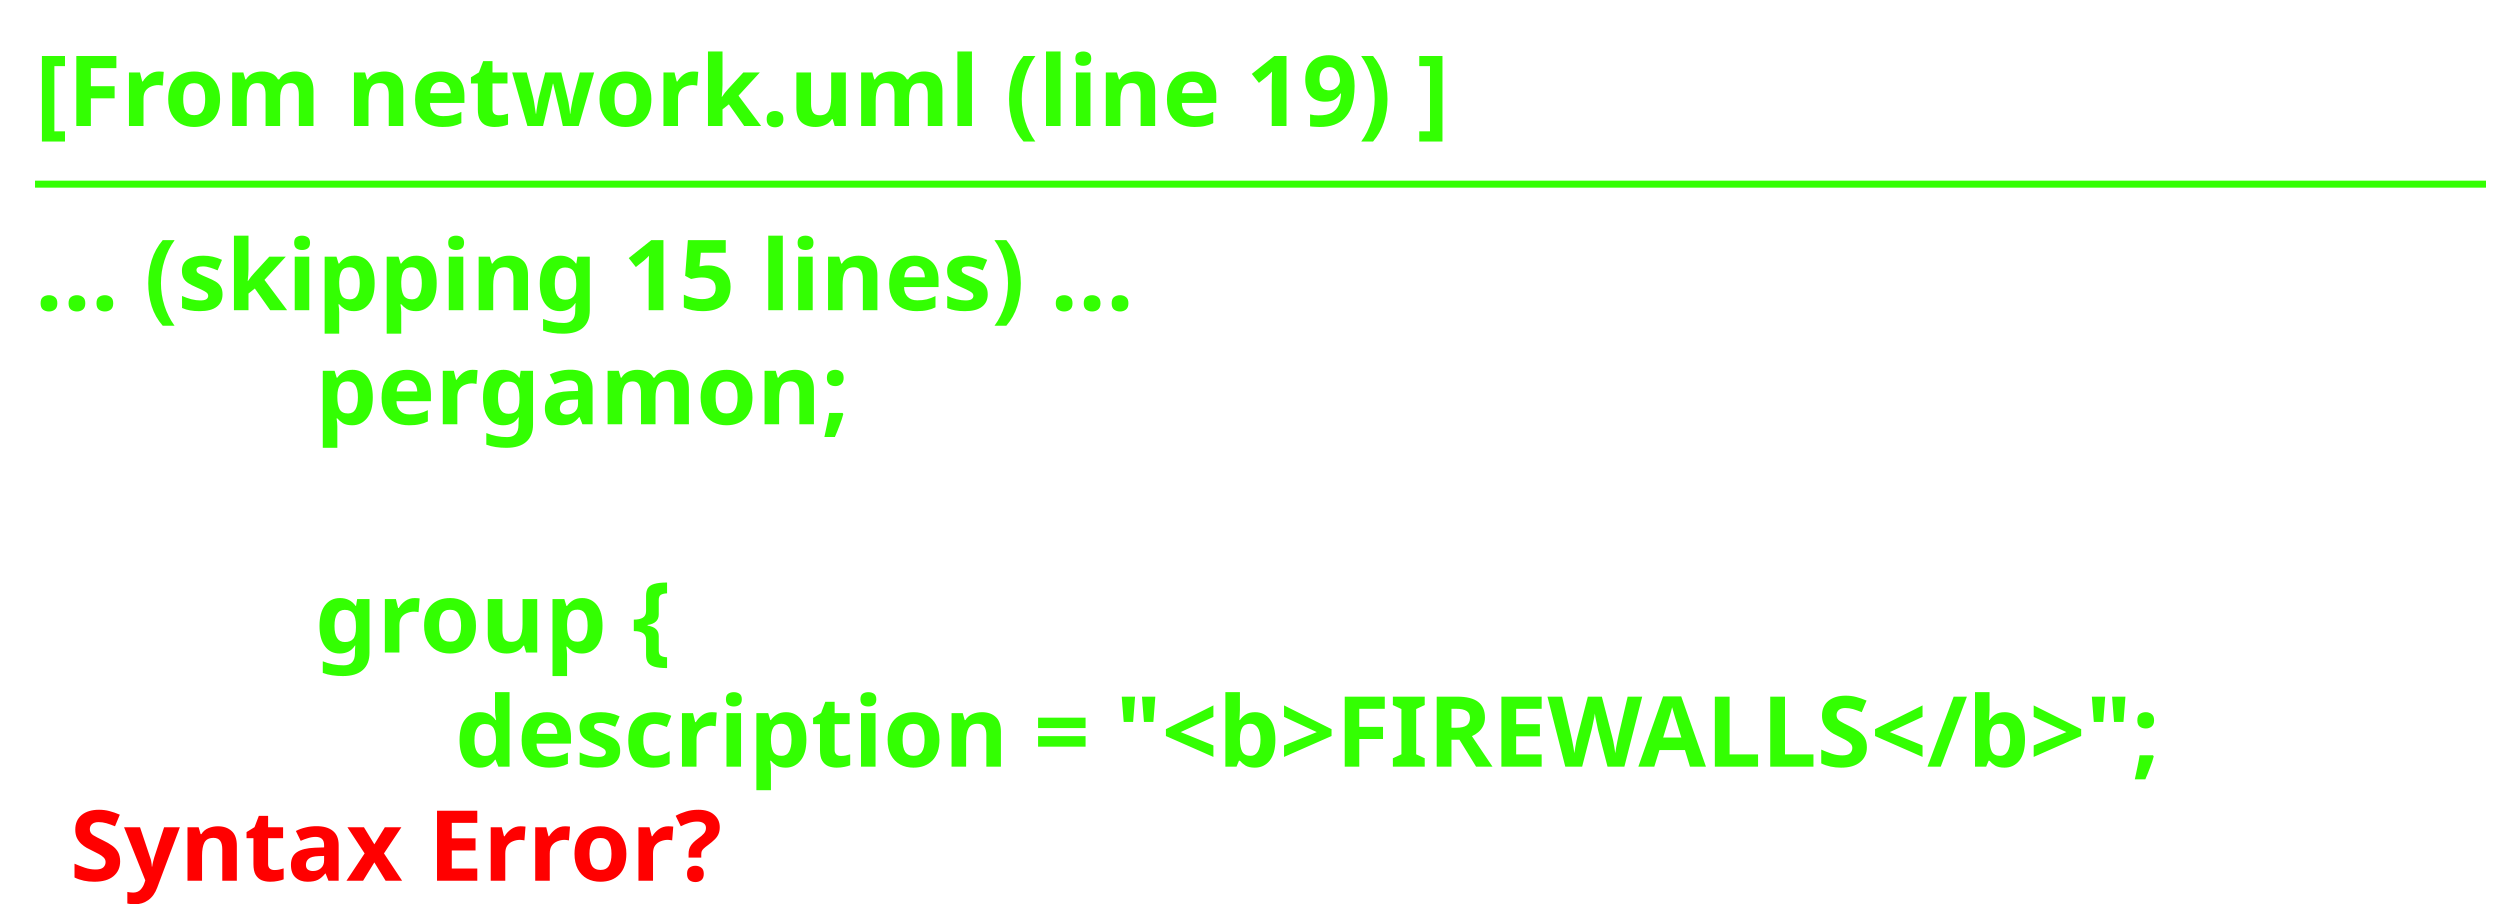
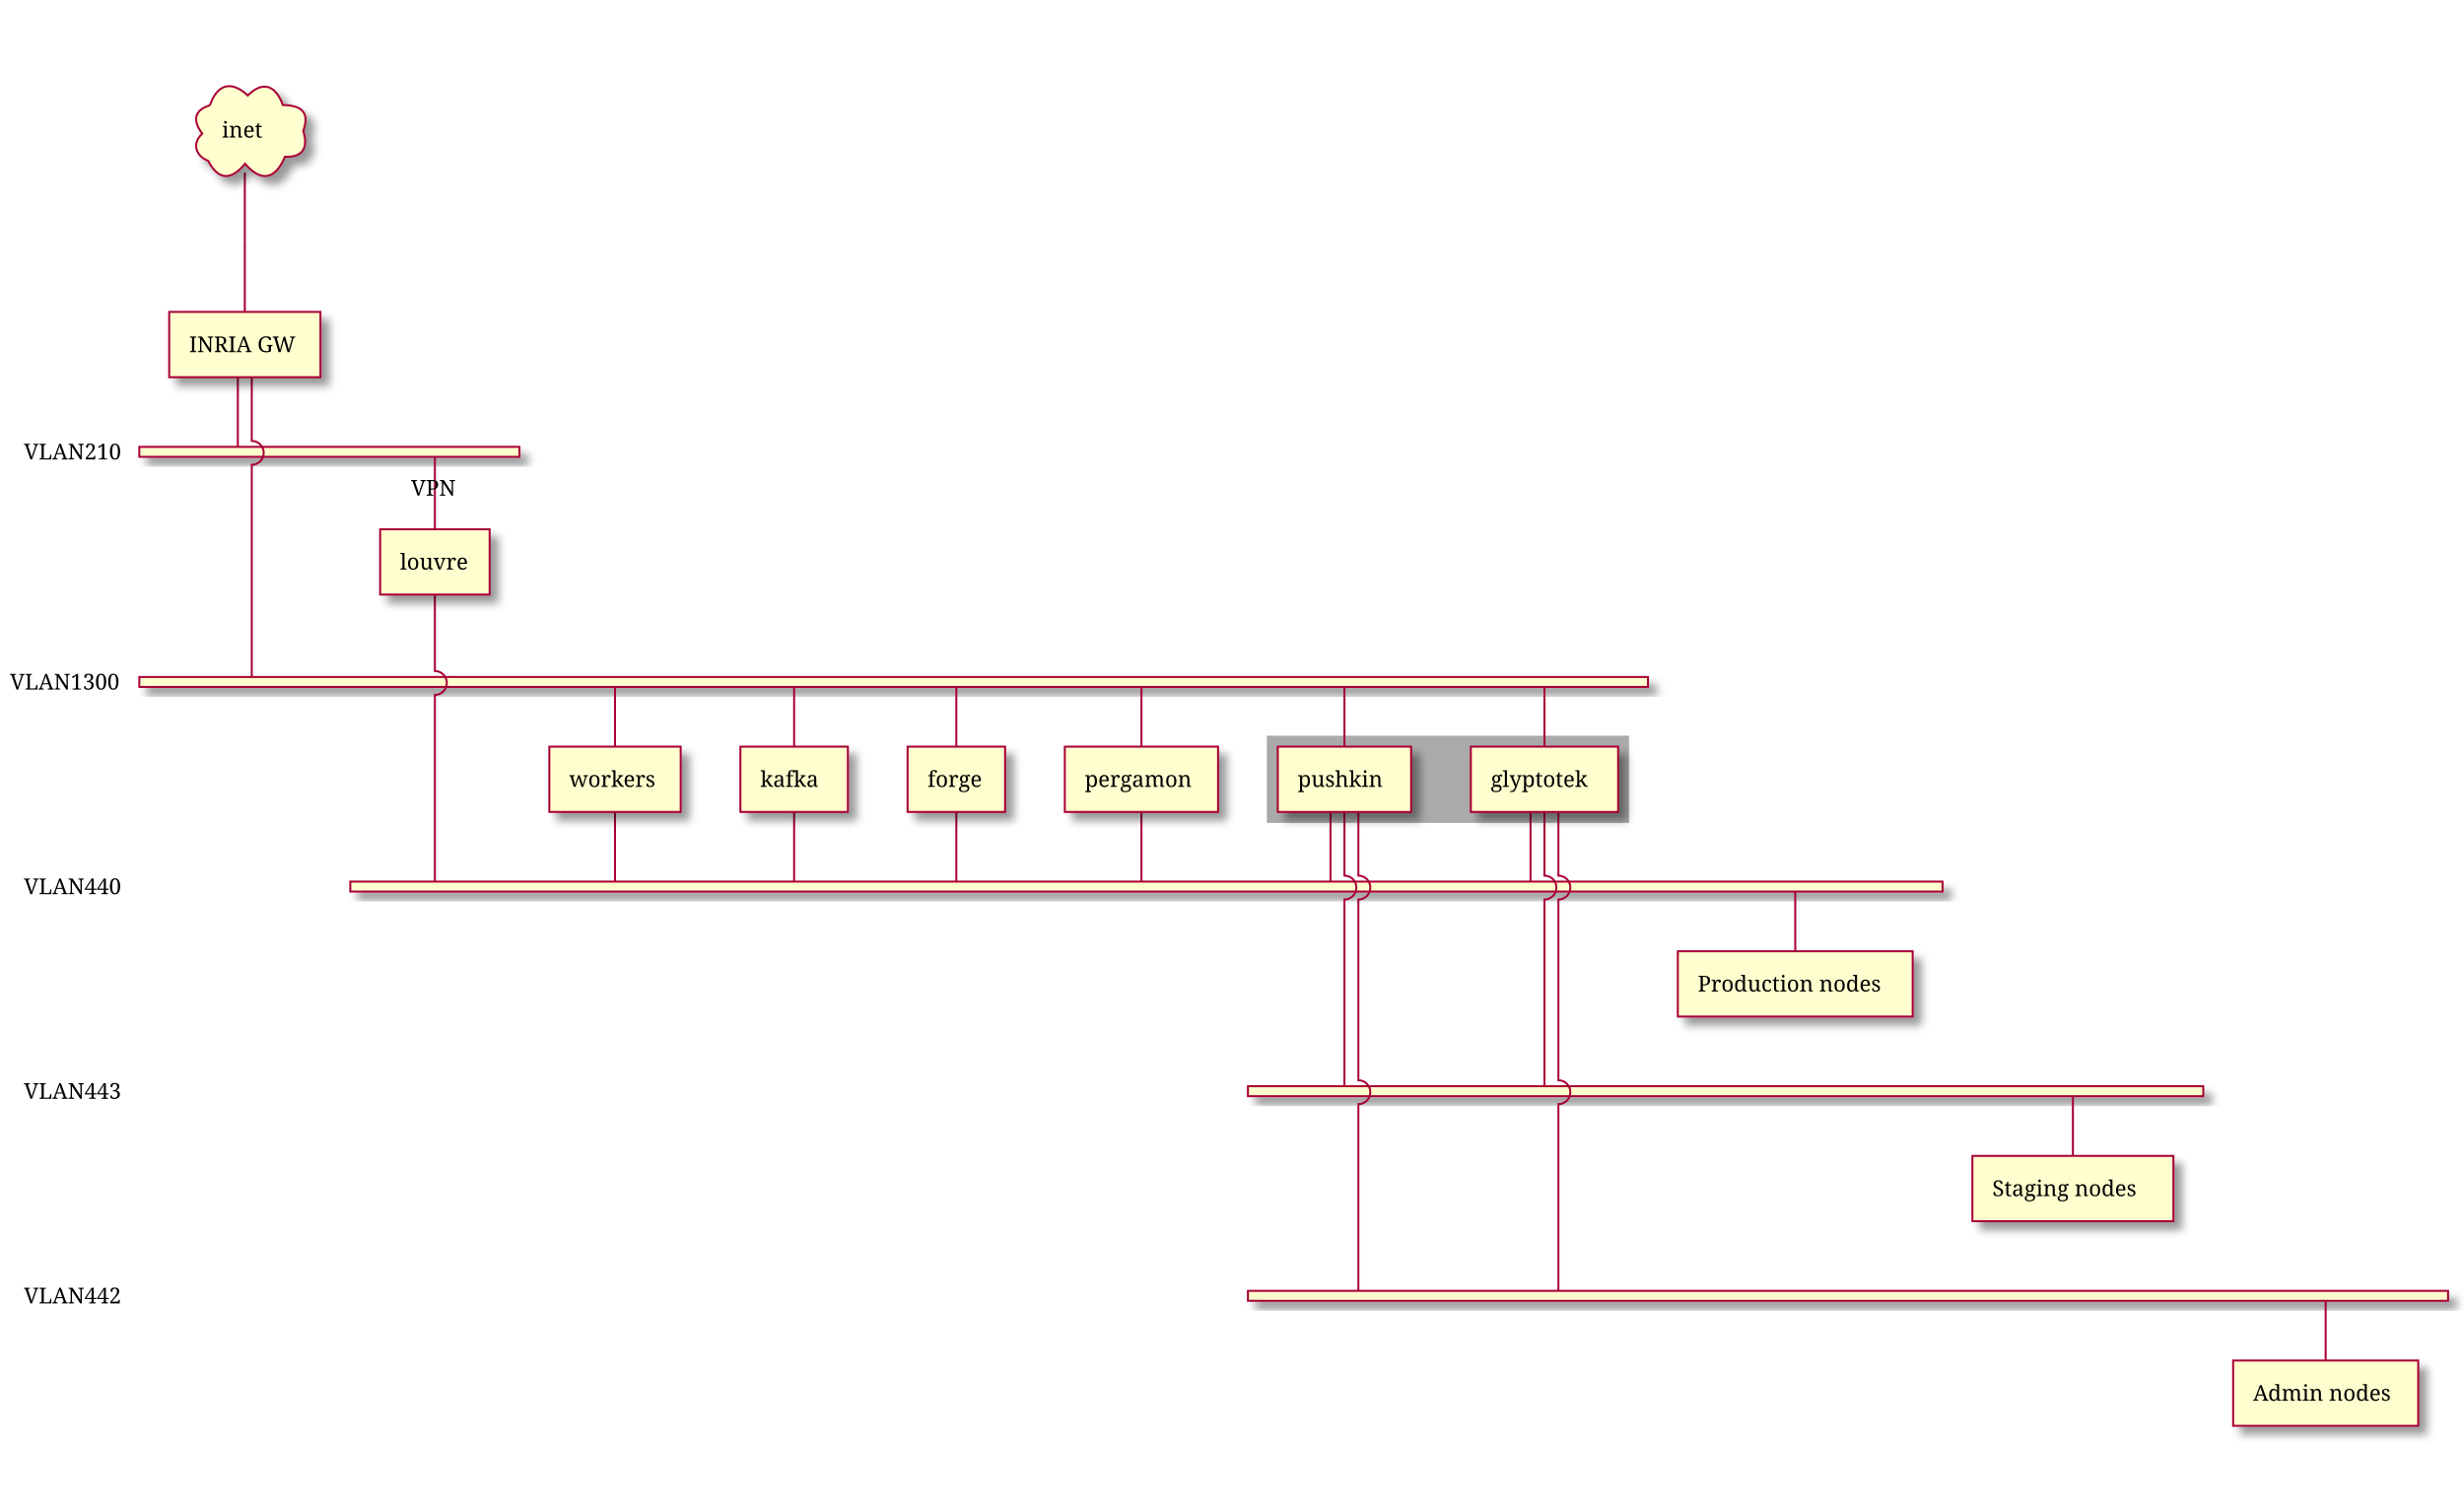
- <svg xmlns="http://www.w3.org/2000/svg" contentScriptType="application/ecmascript" contentStyleType="text/css" height="129px" preserveAspectRatio="none" style="width:357px;height:129px;background:#000000;" version="1.1" viewBox="0 0 357 129" width="357px" zoomAndPan="magnify">
-   <defs />
+ <svg xmlns="http://www.w3.org/2000/svg" contentScriptType="application/ecmascript" contentStyleType="text/css" height="759px" preserveAspectRatio="none" style="width:1238px;height:759px;background:#FFFFFF;" version="1.1" viewBox="0 0 1238 759" width="1238px" zoomAndPan="magnify">
+   <defs>
+     <filter height="300%" id="fdz4280m8y91a" width="300%" x="-1" y="-1">
+       <feGaussianBlur result="blurOut" stdDeviation="2.0" />
+       <feColorMatrix in="blurOut" result="blurOut2" type="matrix" values="0 0 0 0 0 0 0 0 0 0 0 0 0 0 0 0 0 0 .4 0" />
+       <feOffset dx="4.0" dy="4.0" in="blurOut2" result="blurOut3" />
+       <feBlend in="SourceGraphic" in2="blurOut3" mode="normal" />
+     </filter>
+   </defs>
  <g>
-     <text fill="#33FF02" font-family="sans-serif" font-size="14" font-weight="bold" lengthAdjust="spacingAndGlyphs" textLength="231" x="5" y="17.995">[From network.uml (line 19) ]</text>
-     <line style="stroke: #33FF02; stroke-width: 1.0;" x1="5" x2="355" y1="26.297" y2="26.297" />
-     <text fill="#33FF02" font-family="sans-serif" font-size="14" font-weight="bold" lengthAdjust="spacingAndGlyphs" textLength="185" x="5" y="44.292">... (skipping 15 lines) ...</text>
-     <text fill="#33FF02" font-family="sans-serif" font-size="14" font-weight="bold" lengthAdjust="spacingAndGlyphs" textLength="86" x="45" y="60.589">pergamon;</text>
-     <text fill="#33FF02" font-family="sans-serif" font-size="14" font-weight="bold" lengthAdjust="spacingAndGlyphs" textLength="0" x="10" y="76.886" />
-     <text fill="#33FF02" font-family="sans-serif" font-size="14" font-weight="bold" lengthAdjust="spacingAndGlyphs" textLength="62" x="45" y="93.183">group {</text>
-     <text fill="#33FF02" font-family="sans-serif" font-size="14" font-weight="bold" lengthAdjust="spacingAndGlyphs" textLength="290" x="65" y="109.48">description = "&lt;b&gt;FIREWALLS&lt;/b&gt;";</text>
-     <text fill="#33FF02" font-family="sans-serif" font-size="14" font-weight="bold" lengthAdjust="spacingAndGlyphs" textLength="0" x="10" y="125.776" />
-     <text fill="#FF0000" font-family="sans-serif" font-size="14" font-weight="bold" lengthAdjust="spacingAndGlyphs" textLength="106" x="10" y="125.776">Syntax Error?</text>
+     <text fill="#000000" font-family="Serif" font-size="11" lengthAdjust="spacing" textLength="0" x="65" y="15.21" />
+     <text fill="#000000" font-family="Serif" font-size="11" lengthAdjust="spacing" textLength="0" x="65" y="128.015" />
+     <text fill="#000000" font-family="Serif" font-size="11" lengthAdjust="spacing" textLength="53" x="12" y="230.82">VLAN210</text>
+     <text fill="#000000" font-family="Serif" font-size="11" lengthAdjust="spacing" textLength="60" x="5" y="346.429">VLAN1300</text>
+     <text fill="#000000" font-family="Serif" font-size="11" lengthAdjust="spacing" textLength="53" x="12" y="449.234">VLAN440</text>
+     <text fill="#000000" font-family="Serif" font-size="11" lengthAdjust="spacing" textLength="53" x="12" y="552.039">VLAN443</text>
+     <text fill="#000000" font-family="Serif" font-size="11" lengthAdjust="spacing" textLength="53" x="12" y="654.843">VLAN442</text>
+     <rect fill="#AAAAAA" height="42.805" style="stroke:#AAAAAA;stroke-width:1.0;" width="181" x="637" y="370.121" />
+     <rect fill="#FEFECE" filter="url(#fdz4280m8y91a)" height="5" style="stroke:#A80036;stroke-width:1.0;" width="191" x="70" y="224.512" />
+     <rect fill="#FEFECE" filter="url(#fdz4280m8y91a)" height="5" style="stroke:#A80036;stroke-width:1.0;" width="758" x="70" y="340.121" />
+     <rect fill="#FEFECE" filter="url(#fdz4280m8y91a)" height="5" style="stroke:#A80036;stroke-width:1.0;" width="800" x="176" y="442.926" />
+     <rect fill="#FEFECE" filter="url(#fdz4280m8y91a)" height="5" style="stroke:#A80036;stroke-width:1.0;" width="480" x="627" y="545.731" />
+     <rect fill="#FEFECE" filter="url(#fdz4280m8y91a)" height="5" style="stroke:#A80036;stroke-width:1.0;" width="603" x="627" y="648.535" />
+     <path d="M123,86.707 L123,121.707 " fill="none" style="stroke:#A80036;stroke-width:1.0;" />
+     <path d="M123,121.707 L123,156.707 " fill="none" style="stroke:#A80036;stroke-width:1.0;" />
+     <path d="M119.5,189.512 L119.5,224.512 " fill="none" style="stroke:#A80036;stroke-width:1.0;" />
+     <path d="M126.5,189.512 L126.5,221.512 A4,4 0 0 1 126.5,233.512 L126.5,340.121 " fill="none" style="stroke:#A80036;stroke-width:1.0;" />
+     <path d="M218.5,229.512 L218.5,265.914 " fill="none" style="stroke:#A80036;stroke-width:1.0;" />
+     <text fill="#000000" font-family="Serif" font-size="11" lengthAdjust="spacing" textLength="24" x="206.5" y="249.021">VPN</text>
+     <path d="M218.5,298.719 L218.5,337.121 A4,4 0 0 1 218.5,349.121 L218.5,442.926 " fill="none" style="stroke:#A80036;stroke-width:1.0;" />
+     <path d="M309,345.121 L309,375.121 " fill="none" style="stroke:#A80036;stroke-width:1.0;" />
+     <path d="M309,407.926 L309,442.926 " fill="none" style="stroke:#A80036;stroke-width:1.0;" />
+     <path d="M399,345.121 L399,375.121 " fill="none" style="stroke:#A80036;stroke-width:1.0;" />
+     <path d="M399,407.926 L399,442.926 " fill="none" style="stroke:#A80036;stroke-width:1.0;" />
+     <path d="M480.5,345.121 L480.5,375.121 " fill="none" style="stroke:#A80036;stroke-width:1.0;" />
+     <path d="M480.5,407.926 L480.5,442.926 " fill="none" style="stroke:#A80036;stroke-width:1.0;" />
+     <path d="M573.5,345.121 L573.5,375.121 " fill="none" style="stroke:#A80036;stroke-width:1.0;" />
+     <path d="M573.5,407.926 L573.5,442.926 " fill="none" style="stroke:#A80036;stroke-width:1.0;" />
+     <path d="M675.5,345.121 L675.5,375.121 " fill="none" style="stroke:#A80036;stroke-width:1.0;" />
+     <path d="M668.5,407.926 L668.5,442.926 " fill="none" style="stroke:#A80036;stroke-width:1.0;" />
+     <path d="M675.5,407.926 L675.5,439.926 A4,4 0 0 1 675.5,451.926 L675.5,545.731 " fill="none" style="stroke:#A80036;stroke-width:1.0;" />
+     <path d="M682.5,407.926 L682.5,439.926 A4,4 0 0 1 682.5,451.926 L682.5,542.731 A4,4 0 0 1 682.5,554.731 L682.5,648.535 " fill="none" style="stroke:#A80036;stroke-width:1.0;" />
+     <path d="M776,345.121 L776,375.121 " fill="none" style="stroke:#A80036;stroke-width:1.0;" />
+     <path d="M769,407.926 L769,442.926 " fill="none" style="stroke:#A80036;stroke-width:1.0;" />
+     <path d="M776,407.926 L776,439.926 A4,4 0 0 1 776,451.926 L776,545.731 " fill="none" style="stroke:#A80036;stroke-width:1.0;" />
+     <path d="M783,407.926 L783,439.926 A4,4 0 0 1 783,451.926 L783,542.731 A4,4 0 0 1 783,554.731 L783,648.535 " fill="none" style="stroke:#A80036;stroke-width:1.0;" />
+     <path d="M902,447.926 L902,477.926 " fill="none" style="stroke:#A80036;stroke-width:1.0;" />
+     <path d="M1041.5,550.731 L1041.5,580.731 " fill="none" style="stroke:#A80036;stroke-width:1.0;" />
+     <path d="M1168.5,653.535 L1168.5,683.535 " fill="none" style="stroke:#A80036;stroke-width:1.0;" />
+     <path d="M105.463,52.939 C109.043,42.39 116.136,40.109 124.504,47.992 C132.478,39.928 138.816,43.525 142.099,52.763 C150.988,52.973 155.909,55.861 152.351,65.834 C154.961,73.789 152.422,79.225 143.169,78.737 C138.546,89.872 131.404,91.954 123.142,82.231 C116.377,90.452 109.936,91.065 104.606,80.792 C98.263,78.386 96.272,72.047 101.642,67.104 C97,61.168 97.064,55.357 105.463,52.939 " fill="#FEFECE" filter="url(#fdz4280m8y91a)" style="stroke:#A80036;stroke-width:1.0;" />
+     <text fill="#000000" font-family="Serif" font-size="11" lengthAdjust="spacing" textLength="23" x="111.5" y="69.113">inet</text>
+     <rect fill="#FEFECE" filter="url(#fdz4280m8y91a)" height="32.805" style="stroke:#A80036;stroke-width:1.0;" width="76" x="85" y="156.707" />
+     <text fill="#000000" font-family="Serif" font-size="11" lengthAdjust="spacing" textLength="56" x="95" y="176.917">INRIA GW</text>
+     <rect fill="#FEFECE" filter="url(#fdz4280m8y91a)" height="32.805" style="stroke:#A80036;stroke-width:1.0;" width="55" x="191" y="265.914" />
+     <text fill="#000000" font-family="Serif" font-size="11" lengthAdjust="spacing" textLength="35" x="201" y="286.125">louvre</text>
+     <rect fill="#FEFECE" filter="url(#fdz4280m8y91a)" height="32.805" style="stroke:#A80036;stroke-width:1.0;" width="66" x="276" y="375.121" />
+     <text fill="#000000" font-family="Serif" font-size="11" lengthAdjust="spacing" textLength="46" x="286" y="395.332">workers</text>
+     <rect fill="#FEFECE" filter="url(#fdz4280m8y91a)" height="32.805" style="stroke:#A80036;stroke-width:1.0;" width="54" x="372" y="375.121" />
+     <text fill="#000000" font-family="Serif" font-size="11" lengthAdjust="spacing" textLength="34" x="382" y="395.332">kafka</text>
+     <rect fill="#FEFECE" filter="url(#fdz4280m8y91a)" height="32.805" style="stroke:#A80036;stroke-width:1.0;" width="49" x="456" y="375.121" />
+     <text fill="#000000" font-family="Serif" font-size="11" lengthAdjust="spacing" textLength="29" x="466" y="395.332">forge</text>
+     <rect fill="#FEFECE" filter="url(#fdz4280m8y91a)" height="32.805" style="stroke:#A80036;stroke-width:1.0;" width="77" x="535" y="375.121" />
+     <text fill="#000000" font-family="Serif" font-size="11" lengthAdjust="spacing" textLength="57" x="545" y="395.332">pergamon</text>
+     <rect fill="#FEFECE" filter="url(#fdz4280m8y91a)" height="32.805" style="stroke:#A80036;stroke-width:1.0;" width="67" x="642" y="375.121" />
+     <text fill="#000000" font-family="Serif" font-size="11" lengthAdjust="spacing" textLength="47" x="652" y="395.332">pushkin</text>
+     <rect fill="#FEFECE" filter="url(#fdz4280m8y91a)" height="32.805" style="stroke:#A80036;stroke-width:1.0;" width="74" x="739" y="375.121" />
+     <text fill="#000000" font-family="Serif" font-size="11" lengthAdjust="spacing" textLength="54" x="749" y="395.332">glyptotek</text>
+     <rect fill="#FEFECE" filter="url(#fdz4280m8y91a)" height="32.805" style="stroke:#A80036;stroke-width:1.0;" width="118" x="843" y="477.926" />
+     <text fill="#000000" font-family="Serif" font-size="11" lengthAdjust="spacing" textLength="98" x="853" y="498.136">Production nodes</text>
+     <rect fill="#FEFECE" filter="url(#fdz4280m8y91a)" height="32.805" style="stroke:#A80036;stroke-width:1.0;" width="101" x="991" y="580.731" />
+     <text fill="#000000" font-family="Serif" font-size="11" lengthAdjust="spacing" textLength="81" x="1001" y="600.941">Staging nodes</text>
+     <rect fill="#FEFECE" filter="url(#fdz4280m8y91a)" height="32.805" style="stroke:#A80036;stroke-width:1.0;" width="93" x="1122" y="683.535" />
+     <text fill="#000000" font-family="Serif" font-size="11" lengthAdjust="spacing" textLength="73" x="1132" y="703.746">Admin nodes</text>
  </g>
</svg>
